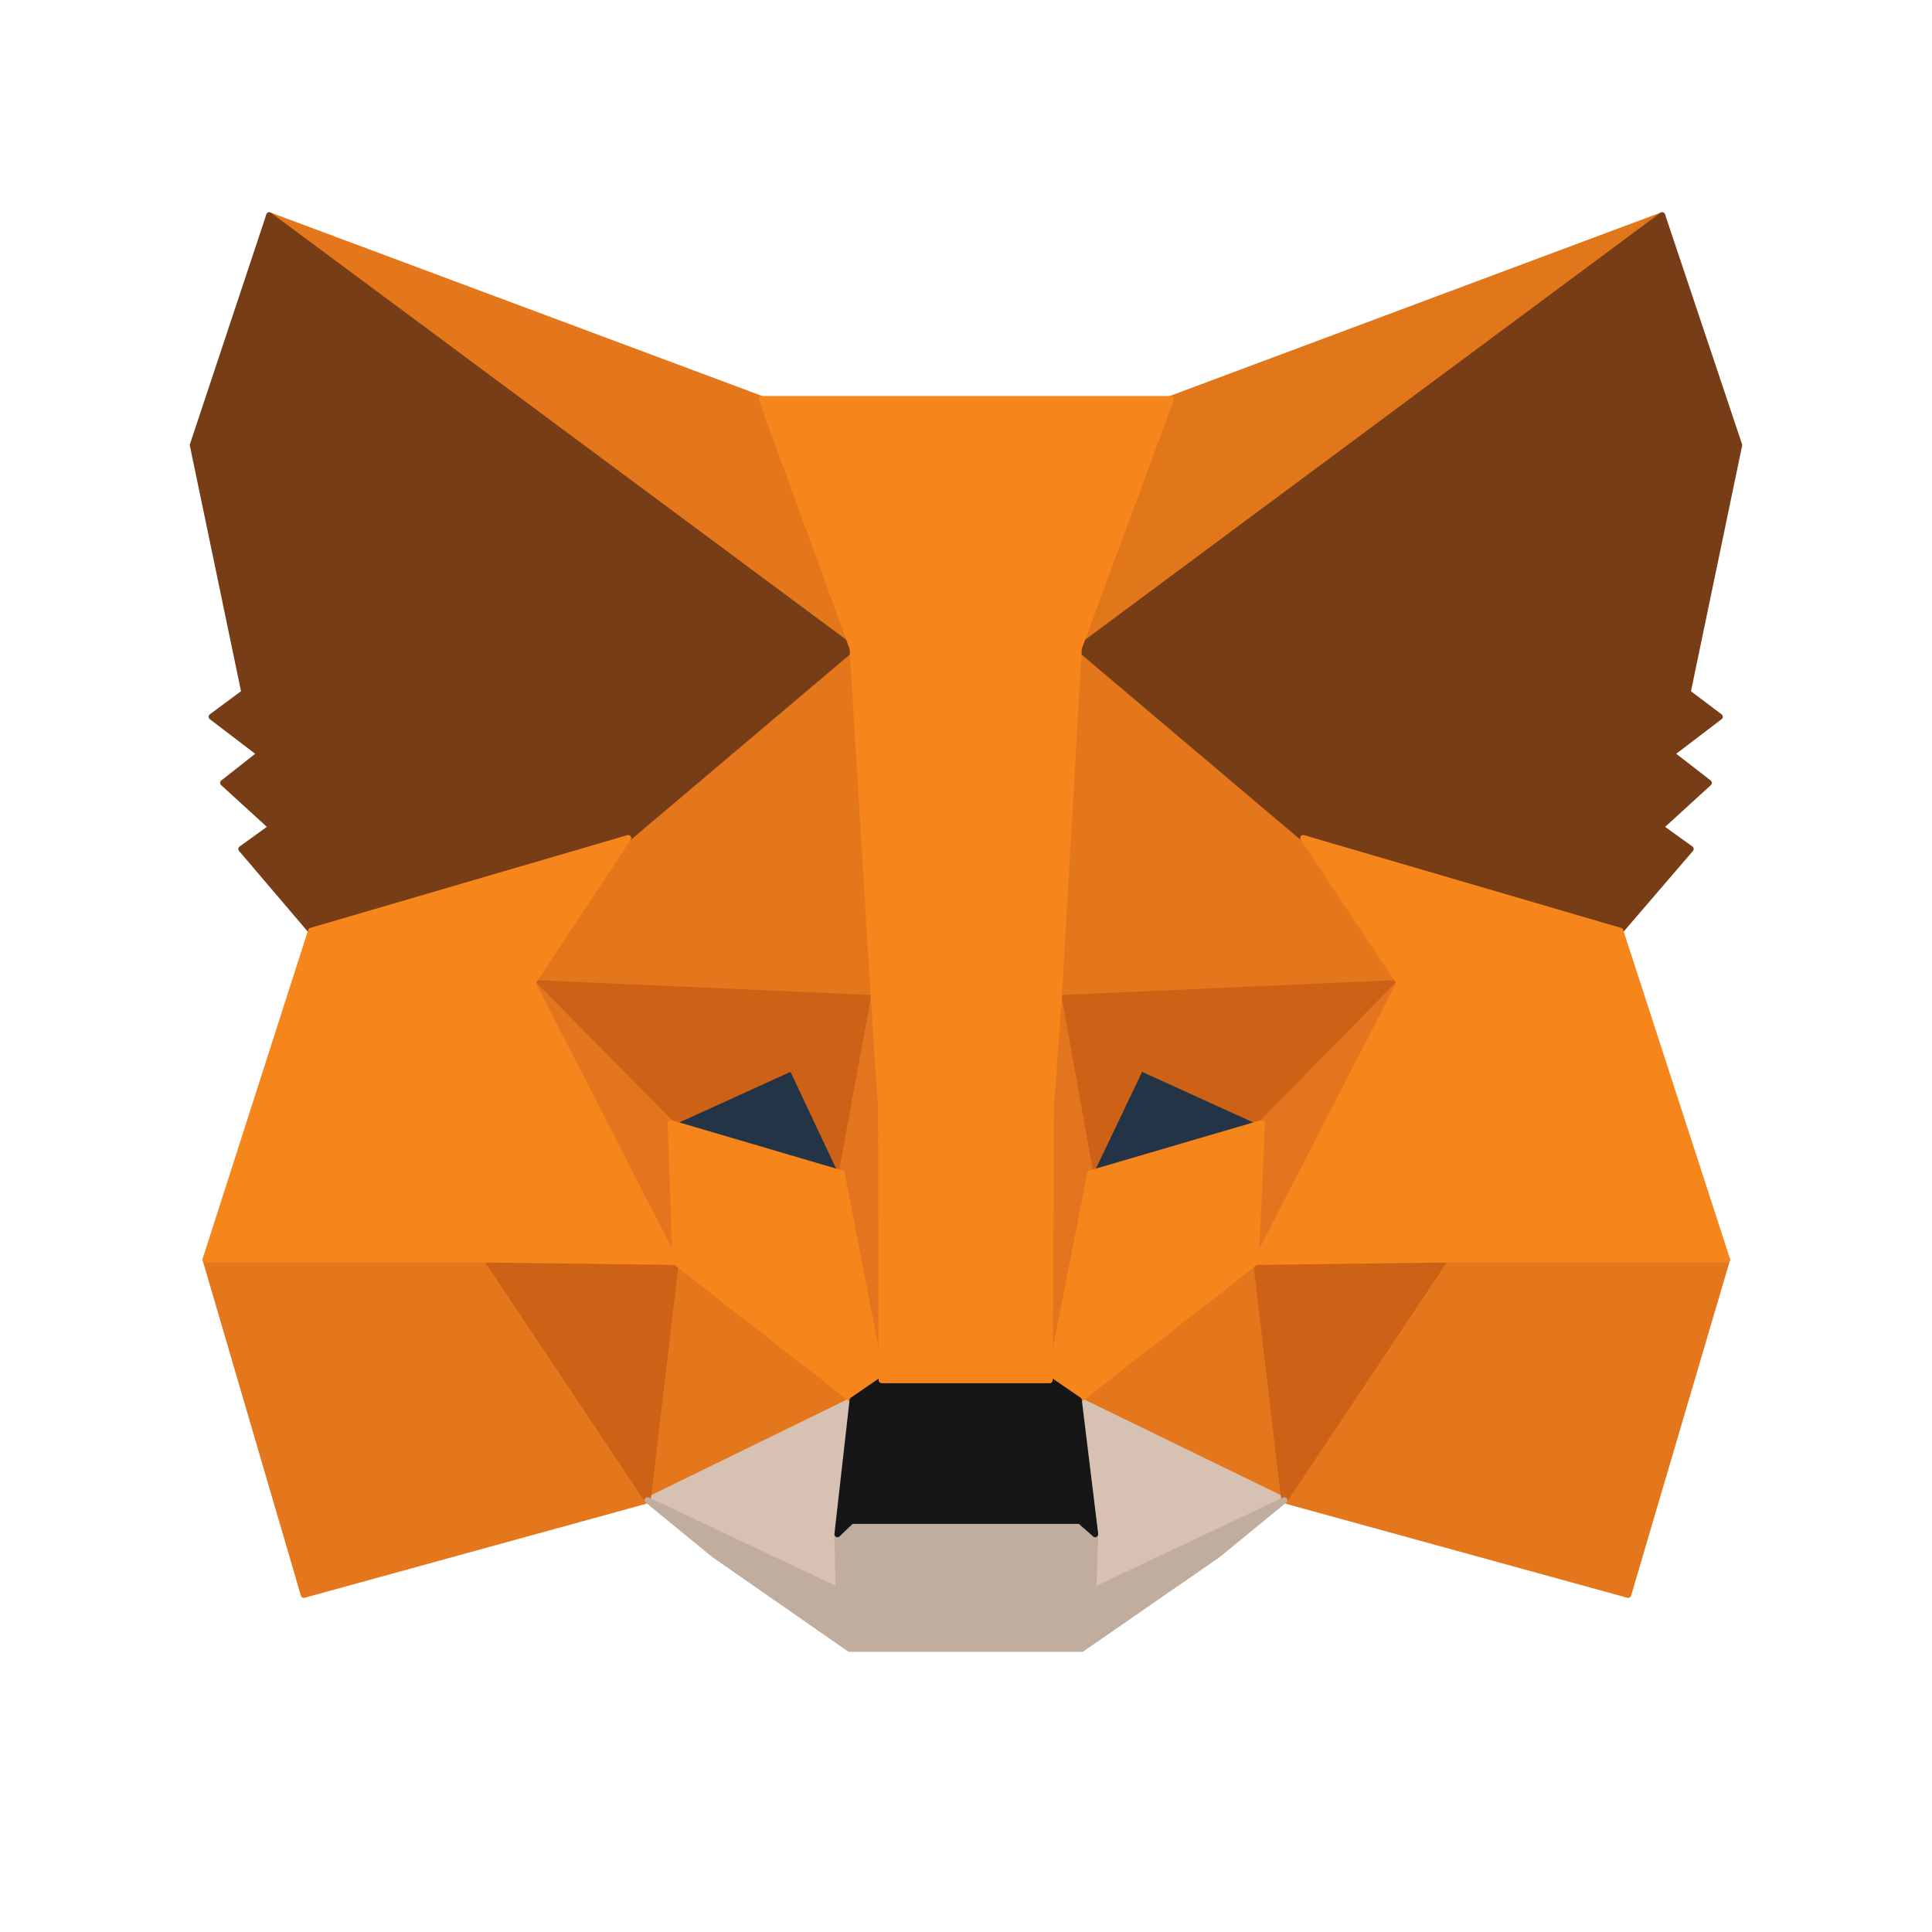
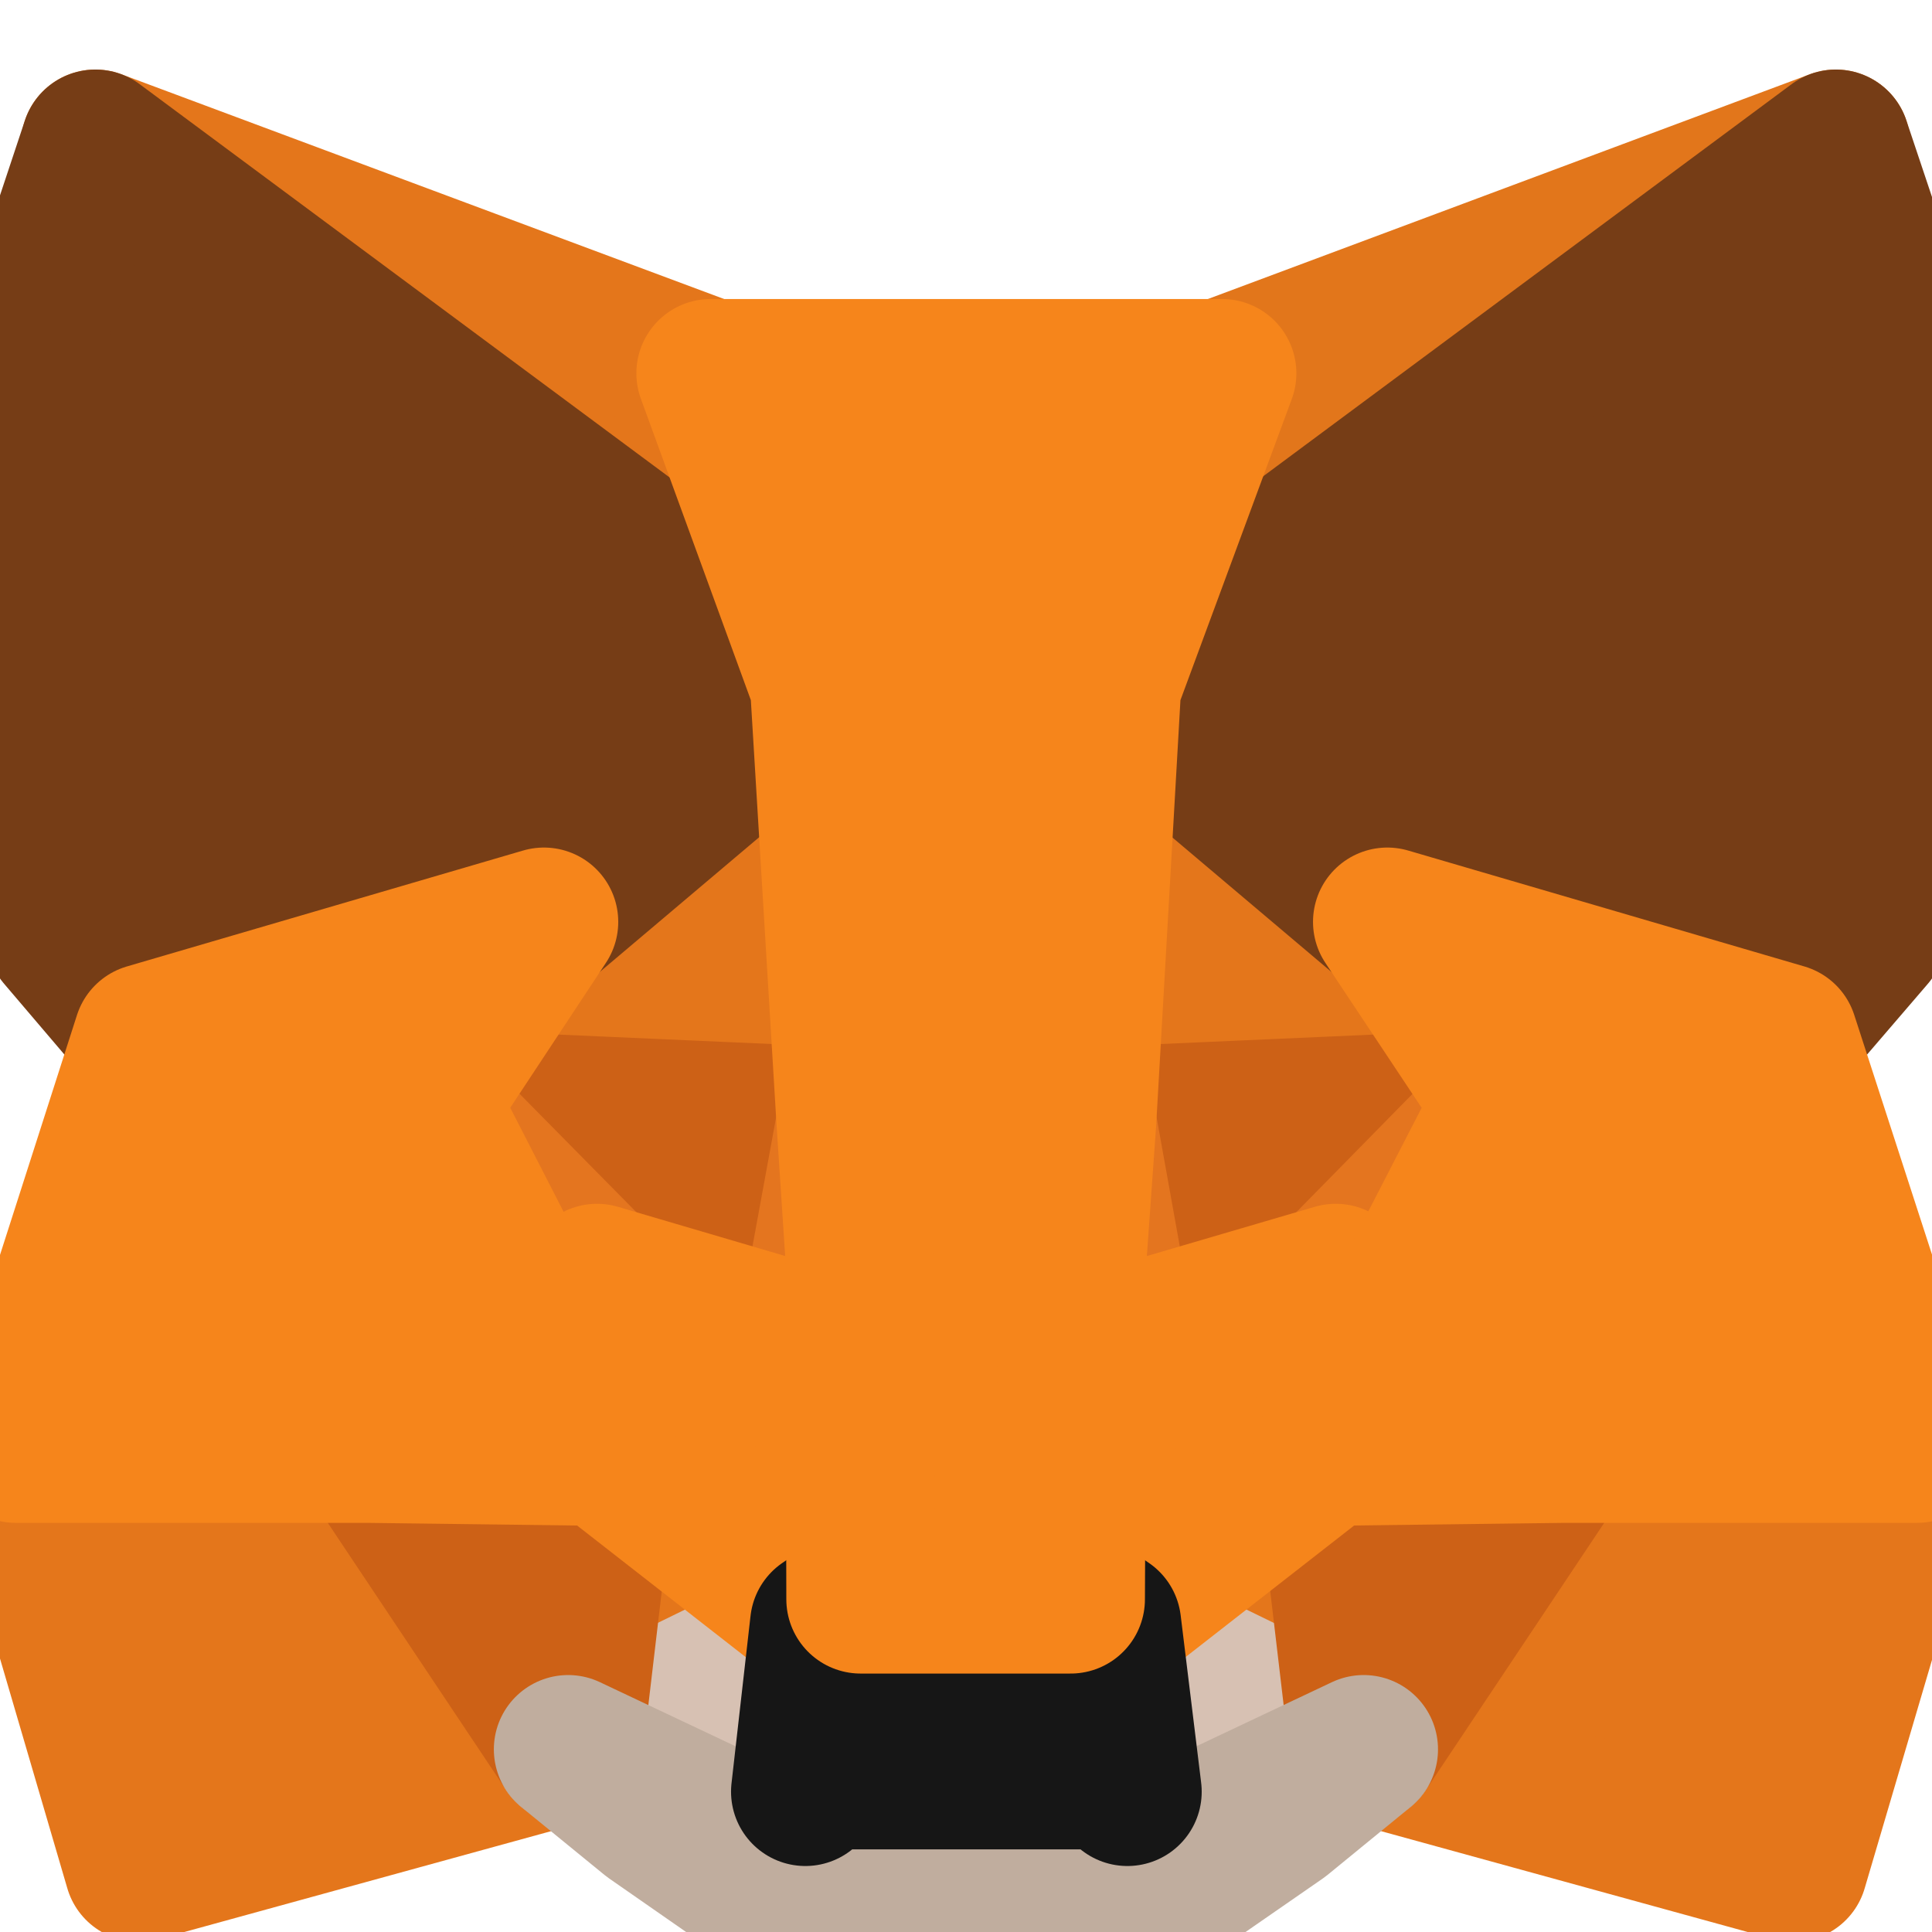
- <svg xmlns="http://www.w3.org/2000/svg" version="1.1" id="Layer_1" x="0px" y="0px" viewBox="0 0 318.6 318.6" style="enable-background:new 0 0 318.6 318.6;" xml:space="preserve">
-   <style type="text/css">
- 	.st0{fill:#E2761B;stroke:#E2761B;stroke-linecap:round;stroke-linejoin:round;}
- 	.st1{fill:#E4761B;stroke:#E4761B;stroke-linecap:round;stroke-linejoin:round;}
- 	.st2{fill:#D7C1B3;stroke:#D7C1B3;stroke-linecap:round;stroke-linejoin:round;}
- 	.st3{fill:#233447;stroke:#233447;stroke-linecap:round;stroke-linejoin:round;}
- 	.st4{fill:#CD6116;stroke:#CD6116;stroke-linecap:round;stroke-linejoin:round;}
- 	.st5{fill:#E4751F;stroke:#E4751F;stroke-linecap:round;stroke-linejoin:round;}
- 	.st6{fill:#F6851B;stroke:#F6851B;stroke-linecap:round;stroke-linejoin:round;}
- 	.st7{fill:#C0AD9E;stroke:#C0AD9E;stroke-linecap:round;stroke-linejoin:round;}
- 	.st8{fill:#161616;stroke:#161616;stroke-linecap:round;stroke-linejoin:round;}
- 	.st9{fill:#763D16;stroke:#763D16;stroke-linecap:round;stroke-linejoin:round;}
- </style>
-   <polygon class="st0" points="274.1,35.5 174.6,109.4 193,65.8 " />
-   <g>
-     <polygon class="st1" points="44.4,35.5 143.1,110.1 125.6,65.8  " />
-     <polygon class="st1" points="238.3,206.8 211.8,247.4 268.5,263 284.8,207.7  " />
-     <polygon class="st1" points="33.9,207.7 50.1,263 106.8,247.4 80.3,206.8  " />
-     <polygon class="st1" points="103.6,138.2 87.8,162.1 144.1,164.6 142.1,104.1  " />
-     <polygon class="st1" points="214.9,138.2 175.9,103.4 174.6,164.6 230.8,162.1  " />
-     <polygon class="st1" points="106.8,247.4 140.6,230.9 111.4,208.1  " />
-     <polygon class="st1" points="177.9,230.9 211.8,247.4 207.1,208.1  " />
-   </g>
-   <g>
-     <polygon class="st2" points="211.8,247.4 177.9,230.9 180.6,253 180.3,262.3  " />
-     <polygon class="st2" points="106.8,247.4 138.3,262.3 138.1,253 140.6,230.9  " />
-   </g>
-   <polygon class="st3" points="138.8,193.5 110.6,185.2 130.5,176.1 " />
-   <polygon class="st3" points="179.7,193.5 188,176.1 208,185.2 " />
-   <g>
-     <polygon class="st4" points="106.8,247.4 111.6,206.8 80.3,207.7  " />
-     <polygon class="st4" points="207,206.8 211.8,247.4 238.3,207.7  " />
-     <polygon class="st4" points="230.8,162.1 174.6,164.6 179.8,193.5 188.1,176.1 208.1,185.2  " />
-     <polygon class="st4" points="110.6,185.2 130.6,176.1 138.8,193.5 144.1,164.6 87.8,162.1  " />
-   </g>
-   <g>
-     <polygon class="st5" points="87.8,162.1 111.4,208.1 110.6,185.2  " />
-     <polygon class="st5" points="208.1,185.2 207.1,208.1 230.8,162.1  " />
-     <polygon class="st5" points="144.1,164.6 138.8,193.5 145.4,227.6 146.9,182.7  " />
-     <polygon class="st5" points="174.6,164.6 171.9,182.6 173.1,227.6 179.8,193.5  " />
-   </g>
-   <polygon class="st6" points="179.8,193.5 173.1,227.6 177.9,230.9 207.1,208.1 208.1,185.2 " />
-   <polygon class="st6" points="110.6,185.2 111.4,208.1 140.6,230.9 145.4,227.6 138.8,193.5 " />
-   <polygon class="st7" points="180.3,262.3 180.6,253 178.1,250.8 140.4,250.8 138.1,253 138.3,262.3 106.8,247.4 117.8,256.4   140.1,271.9 178.4,271.9 200.8,256.4 211.8,247.4 " />
-   <polygon class="st8" points="177.9,230.9 173.1,227.6 145.4,227.6 140.6,230.9 138.1,253 140.4,250.8 178.1,250.8 180.6,253 " />
-   <g>
-     <polygon class="st9" points="278.3,114.2 286.8,73.4 274.1,35.5 177.9,106.9 214.9,138.2 267.2,153.5 278.8,140 273.8,136.4    281.8,129.1 275.6,124.3 283.6,118.2  " />
-     <polygon class="st9" points="31.8,73.4 40.3,114.2 34.9,118.2 42.9,124.3 36.8,129.1 44.8,136.4 39.8,140 51.3,153.5 103.6,138.2    140.6,106.9 44.4,35.5  " />
-   </g>
-   <polygon class="st6" points="267.2,153.5 214.9,138.2 230.8,162.1 207.1,208.1 238.3,207.7 284.8,207.7 " />
-   <polygon class="st6" points="103.6,138.2 51.3,153.5 33.9,207.7 80.3,207.7 111.4,208.1 87.8,162.1 " />
-   <polygon class="st6" points="174.6,164.6 177.9,106.9 193.1,65.8 125.6,65.8 140.6,106.9 144.1,164.6 145.3,182.8 145.4,227.6   173.1,227.6 173.3,182.8 " />
+ <svg xmlns="http://www.w3.org/2000/svg" width="15" height="15" viewBox="0 0 13 13" fill="none">
+   <path d="M12.353 0.968L7.28 4.735L8.218 2.512L12.353 0.968Z" fill="#E2761B" stroke="#E2761B" stroke-linecap="round" stroke-linejoin="round" />
+   <path d="M0.642 0.968L5.674 4.771L4.782 2.512L0.642 0.968Z" fill="#E4761B" stroke="#E4761B" stroke-linecap="round" stroke-linejoin="round" />
+   <path d="M10.527 9.701L9.177 11.771L12.067 12.566L12.898 9.747L10.527 9.701Z" fill="#E4761B" stroke="#E4761B" stroke-linecap="round" stroke-linejoin="round" />
+   <path d="M0.107 9.747L0.933 12.566L3.824 11.771L2.473 9.701L0.107 9.747Z" fill="#E4761B" stroke="#E4761B" stroke-linecap="round" stroke-linejoin="round" />
+   <path d="M3.66 6.203L2.855 7.422L5.725 7.549L5.623 4.465L3.66 6.203Z" fill="#E4761B" stroke="#E4761B" stroke-linecap="round" stroke-linejoin="round" />
+   <path d="M9.335 6.203L7.346 4.429L7.28 7.549L10.145 7.422L9.335 6.203Z" fill="#E4761B" stroke="#E4761B" stroke-linecap="round" stroke-linejoin="round" />
+   <path d="M3.823 11.771L5.547 10.929L4.058 9.767L3.823 11.771Z" fill="#E4761B" stroke="#E4761B" stroke-linecap="round" stroke-linejoin="round" />
+   <path d="M7.448 10.929L9.176 11.771L8.937 9.767L7.448 10.929Z" fill="#E4761B" stroke="#E4761B" stroke-linecap="round" stroke-linejoin="round" />
+   <path d="M9.176 11.771L7.448 10.929L7.586 12.056L7.571 12.53L9.176 11.771Z" fill="#D7C1B3" stroke="#D7C1B3" stroke-linecap="round" stroke-linejoin="round" />
+   <path d="M3.823 11.771L5.429 12.53L5.419 12.056L5.547 10.929L3.823 11.771Z" fill="#D7C1B3" stroke="#D7C1B3" stroke-linecap="round" stroke-linejoin="round" />
+   <path d="M5.455 9.023L4.017 8.6L5.032 8.136L5.455 9.023Z" fill="#233447" stroke="#233447" stroke-linecap="round" stroke-linejoin="round" />
+   <path d="M7.54 9.023L7.963 8.136L8.983 8.6L7.54 9.023Z" fill="#233447" stroke="#233447" stroke-linecap="round" stroke-linejoin="round" />
+   <path d="M3.824 11.771L4.068 9.701L2.473 9.747L3.824 11.771Z" fill="#CD6116" stroke="#CD6116" stroke-linecap="round" stroke-linejoin="round" />
+   <path d="M8.932 9.701L9.176 11.771L10.527 9.747L8.932 9.701Z" fill="#CD6116" stroke="#CD6116" stroke-linecap="round" stroke-linejoin="round" />
+   <path d="M10.145 7.422L7.28 7.549L7.545 9.023L7.968 8.136L8.988 8.6L10.145 7.422Z" fill="#CD6116" stroke="#CD6116" stroke-linecap="round" stroke-linejoin="round" />
+   <path d="M4.017 8.6L5.037 8.136L5.455 9.023L5.725 7.549L2.855 7.422L4.017 8.6Z" fill="#CD6116" stroke="#CD6116" stroke-linecap="round" stroke-linejoin="round" />
+   <path d="M2.855 7.422L4.058 9.767L4.017 8.6L2.855 7.422Z" fill="#E4751F" stroke="#E4751F" stroke-linecap="round" stroke-linejoin="round" />
+   <path d="M8.988 8.6L8.937 9.767L10.145 7.422L8.988 8.6Z" fill="#E4751F" stroke="#E4751F" stroke-linecap="round" stroke-linejoin="round" />
+   <path d="M5.725 7.549L5.455 9.023L5.791 10.761L5.868 8.472L5.725 7.549Z" fill="#E4751F" stroke="#E4751F" stroke-linecap="round" stroke-linejoin="round" />
+   <path d="M7.28 7.549L7.142 8.467L7.204 10.761L7.545 9.023L7.28 7.549Z" fill="#E4751F" stroke="#E4751F" stroke-linecap="round" stroke-linejoin="round" />
+   <path d="M7.545 9.023L7.203 10.761L7.448 10.929L8.937 9.767L8.988 8.6L7.545 9.023Z" fill="#F6851B" stroke="#F6851B" stroke-linecap="round" stroke-linejoin="round" />
+   <path d="M4.017 8.6L4.058 9.767L5.547 10.929L5.791 10.761L5.455 9.023L4.017 8.6Z" fill="#F6851B" stroke="#F6851B" stroke-linecap="round" stroke-linejoin="round" />
+   <path d="M7.571 12.53L7.586 12.056L7.458 11.944H5.536L5.419 12.056L5.429 12.53L3.823 11.771L4.384 12.229L5.521 13.02H7.474L8.616 12.229L9.176 11.771L7.571 12.53Z" fill="#C0AD9E" stroke="#C0AD9E" stroke-linecap="round" stroke-linejoin="round" />
+   <path d="M7.448 10.929L7.204 10.761H5.791L5.547 10.929L5.419 12.056L5.536 11.944H7.458L7.586 12.056L7.448 10.929Z" fill="#161616" stroke="#161616" stroke-linecap="round" stroke-linejoin="round" />
+   <path d="M12.567 4.98L13 2.9L12.353 0.968L7.448 4.608L9.335 6.203L12.001 6.983L12.592 6.295L12.337 6.112L12.745 5.74L12.429 5.495L12.837 5.184L12.567 4.98Z" fill="#763D16" stroke="#763D16" stroke-linecap="round" stroke-linejoin="round" />
+   <path d="M0 2.9L0.433 4.98L0.158 5.184L0.566 5.495L0.255 5.74L0.663 6.112L0.408 6.295L0.994 6.983L3.66 6.203L5.547 4.608L0.642 0.968L0 2.9Z" fill="#763D16" stroke="#763D16" stroke-linecap="round" stroke-linejoin="round" />
+   <path d="M12.001 6.983L9.335 6.203L10.145 7.422L8.937 9.767L10.527 9.747H12.898L12.001 6.983Z" fill="#F6851B" stroke="#F6851B" stroke-linecap="round" stroke-linejoin="round" />
+   <path d="M3.66 6.203L0.994 6.983L0.107 9.747H2.473L4.058 9.767L2.855 7.422L3.66 6.203Z" fill="#F6851B" stroke="#F6851B" stroke-linecap="round" stroke-linejoin="round" />
+   <path d="M7.28 7.549L7.448 4.608L8.223 2.512H4.782L5.547 4.608L5.725 7.549L5.786 8.477L5.791 10.761H7.204L7.214 8.477L7.28 7.549Z" fill="#F6851B" stroke="#F6851B" stroke-linecap="round" stroke-linejoin="round" />
</svg>
